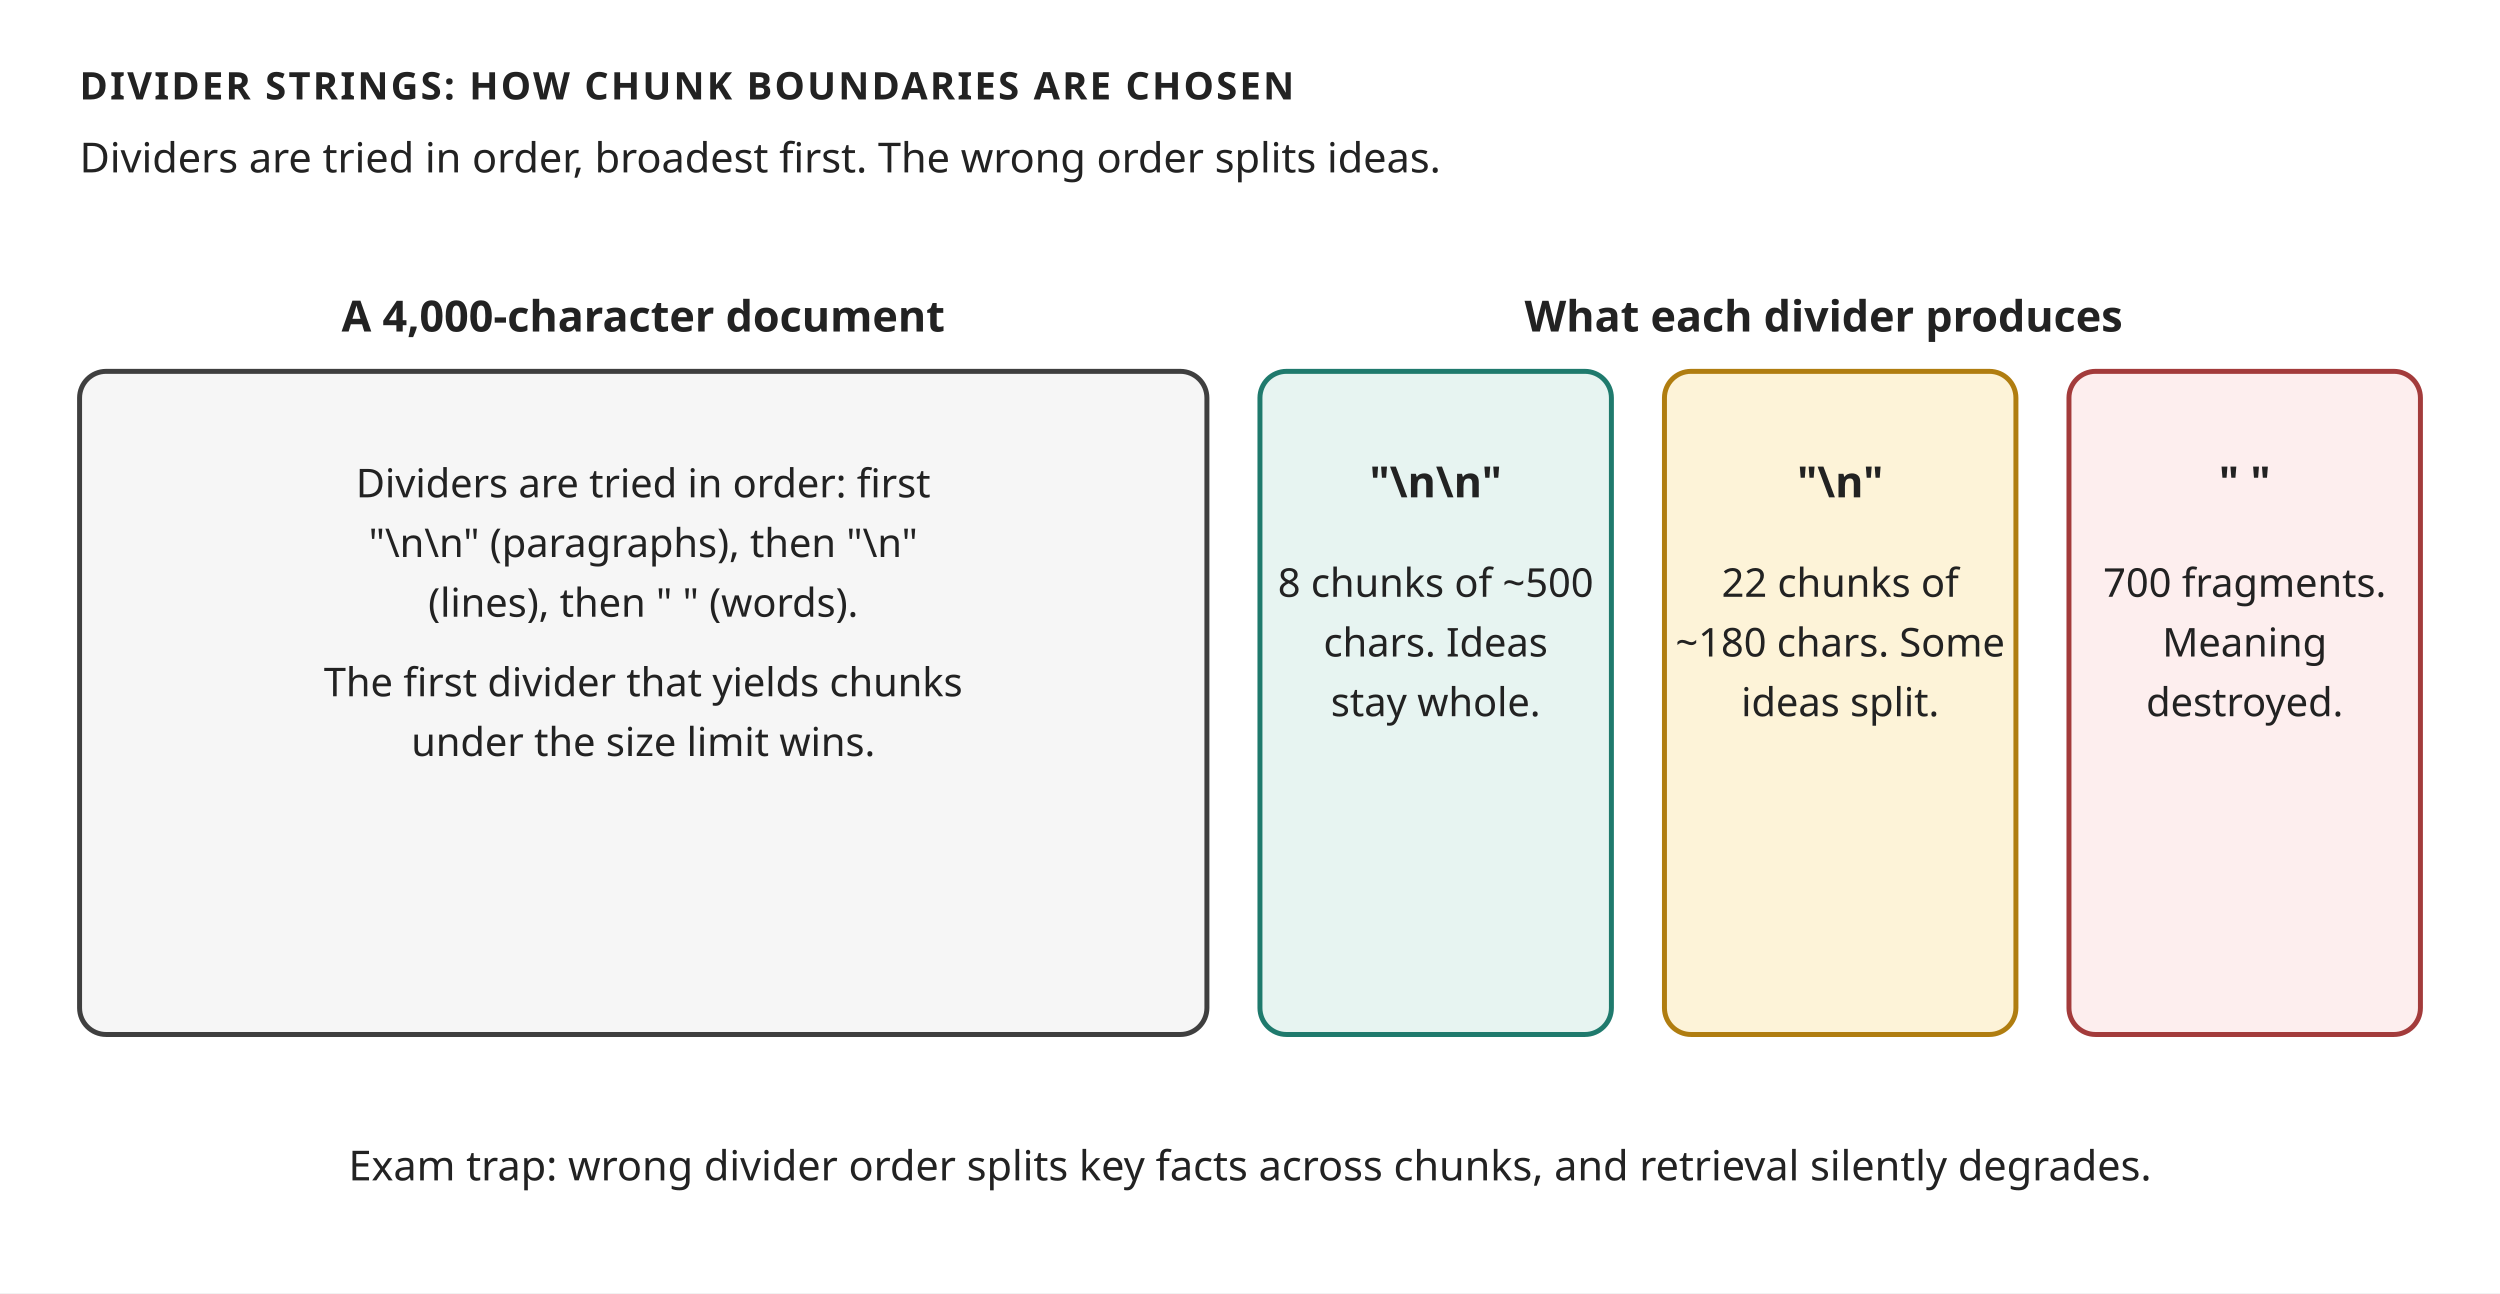
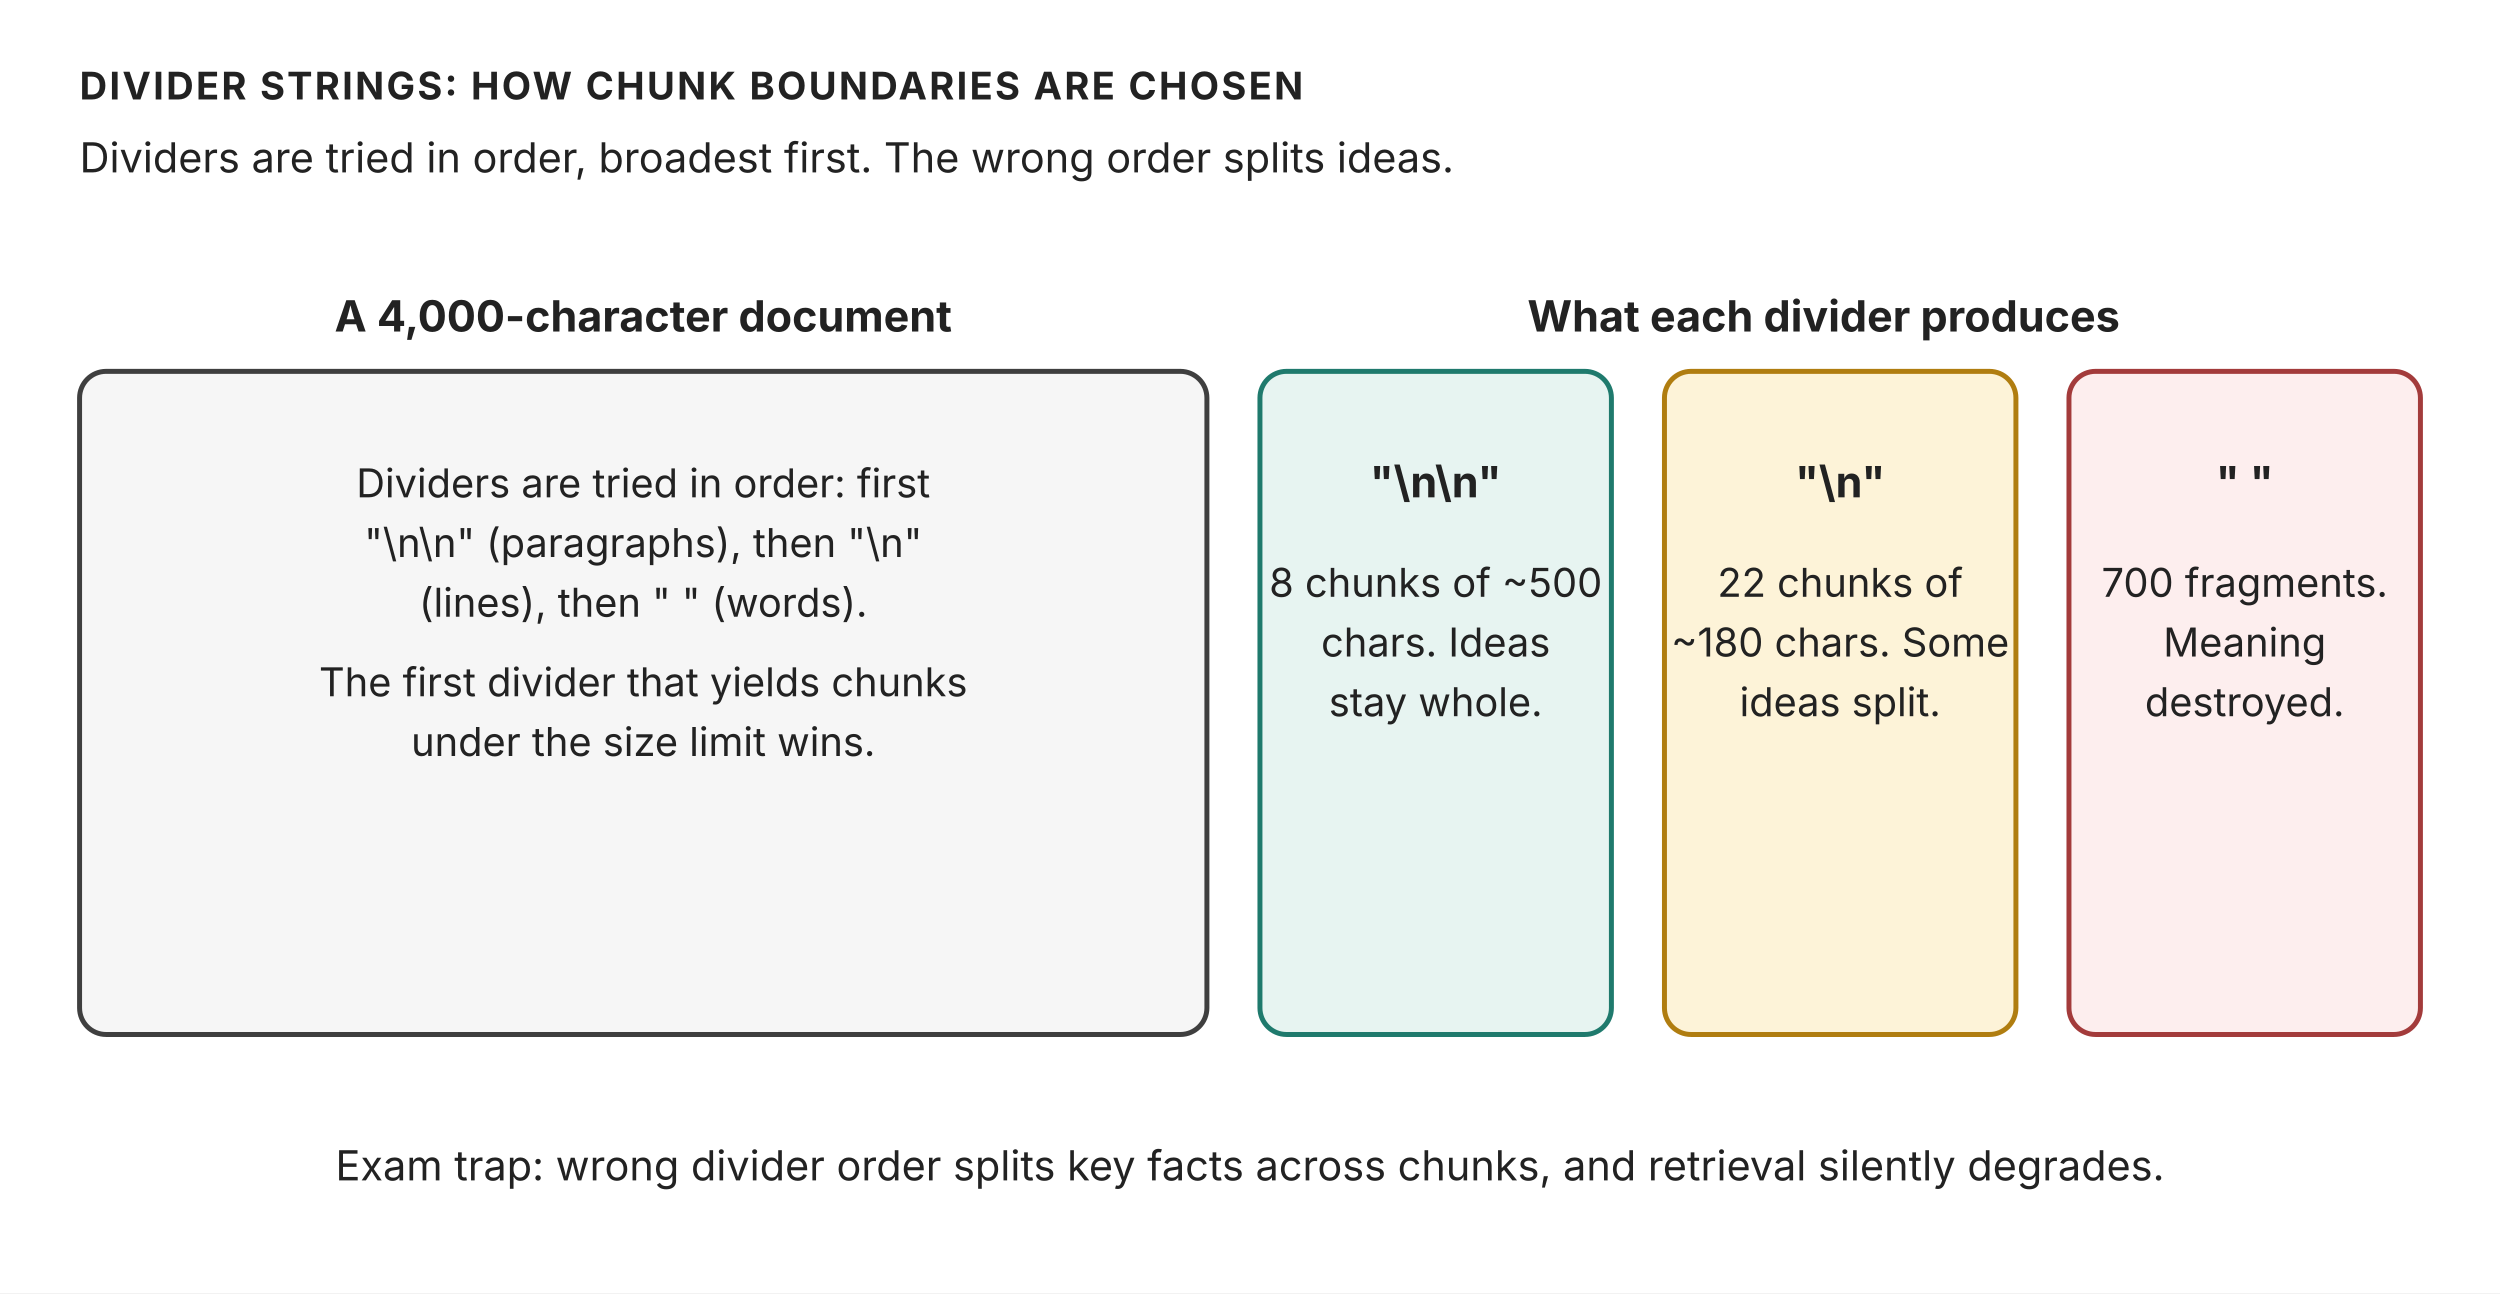
<svg xmlns="http://www.w3.org/2000/svg" width="100%" viewBox="0 0 754 390" role="img" aria-label="Divider strings demo: paragraph dividers keep ideas whole, line dividers split some ideas, space dividers destroy meaning">
-   <style>text{font-family:'Trebuchet MS', Verdana, sans-serif;fill:#222222;}</style>
+   <style>text{font-family:"Anthropic Sans",Inter,"Source Sans 3","IBM Plex Sans",sans-serif;fill:#222222}</style>
  <defs>
    <marker id="ar" viewBox="0 0 10 10" refX="9" refY="5" markerWidth="7" markerHeight="7" orient="auto-start-reverse">
      <path d="M 0 1 L 9 5 L 0 9 z" fill="#555555" />
    </marker>
  </defs>
  <rect width="754" height="390" fill="#ffffff" />
  <text x="24" y="30" font-size="11.5" fill="#555555" text-anchor="start" font-weight="700" letter-spacing="0.06em">DIVIDER STRINGS: HOW CHUNK BOUNDARIES ARE CHOSEN</text>
  <text x="24" y="52" font-size="12.5" fill="#555555" text-anchor="start">Dividers are tried in order, broadest first. The wrong order splits ideas.</text>
  <text x="194" y="100" text-anchor="middle" font-size="13" fill="#222222" font-weight="700">A 4,000-character document</text>
  <rect x="24" y="112" width="340" height="200" rx="8" fill="#f6f6f6" stroke="#3f3f3f" stroke-width="1.5" />
  <text x="194" y="150" text-anchor="middle" font-size="12" fill="#555555">Dividers are tried in order: first</text>
  <text x="194" y="168" text-anchor="middle" font-size="12" fill="#555555">"\n\n" (paragraphs), then "\n"</text>
  <text x="194" y="186" text-anchor="middle" font-size="12" fill="#555555">(lines), then " " (words).</text>
  <text x="194" y="210" text-anchor="middle" font-size="12" fill="#555555">The first divider that yields chunks</text>
  <text x="194" y="228" text-anchor="middle" font-size="12" fill="#555555">under the size limit wins.</text>
  <text x="550" y="100" text-anchor="middle" font-size="13" fill="#222222" font-weight="700">What each divider produces</text>
  <rect x="380" y="112" width="106" height="200" rx="8" fill="#e7f4f1" stroke="#1f7a6d" stroke-width="1.5" />
  <text x="433" y="150" text-anchor="middle" font-size="13" fill="#222222" font-weight="700">"\n\n"</text>
  <text x="433" y="180" text-anchor="middle" font-size="12" fill="#555555">8 chunks of ~500</text>
  <text x="433" y="198" text-anchor="middle" font-size="12" fill="#555555">chars. Ideas</text>
  <text x="433" y="216" text-anchor="middle" font-size="12" fill="#555555">stay whole.</text>
  <rect x="502" y="112" width="106" height="200" rx="8" fill="#fdf3d8" stroke="#b07d10" stroke-width="1.5" />
  <text x="555" y="150" text-anchor="middle" font-size="13" fill="#222222" font-weight="700">"\n"</text>
  <text x="555" y="180" text-anchor="middle" font-size="12" fill="#555555">22 chunks of</text>
  <text x="555" y="198" text-anchor="middle" font-size="12" fill="#555555">~180 chars. Some</text>
  <text x="555" y="216" text-anchor="middle" font-size="12" fill="#555555">ideas split.</text>
  <rect x="624" y="112" width="106" height="200" rx="8" fill="#fdeeee" stroke="#a33b3b" stroke-width="1.5" />
  <text x="677" y="150" text-anchor="middle" font-size="13" fill="#222222" font-weight="700">" "</text>
  <text x="677" y="180" text-anchor="middle" font-size="12" fill="#555555">700 fragments.</text>
  <text x="677" y="198" text-anchor="middle" font-size="12" fill="#555555">Meaning</text>
  <text x="677" y="216" text-anchor="middle" font-size="12" fill="#555555">destroyed.</text>
  <text x="377" y="356" text-anchor="middle" font-size="12.5" fill="#555555">Exam trap: wrong divider order splits key facts across chunks, and retrieval silently degrades.</text>
</svg>
